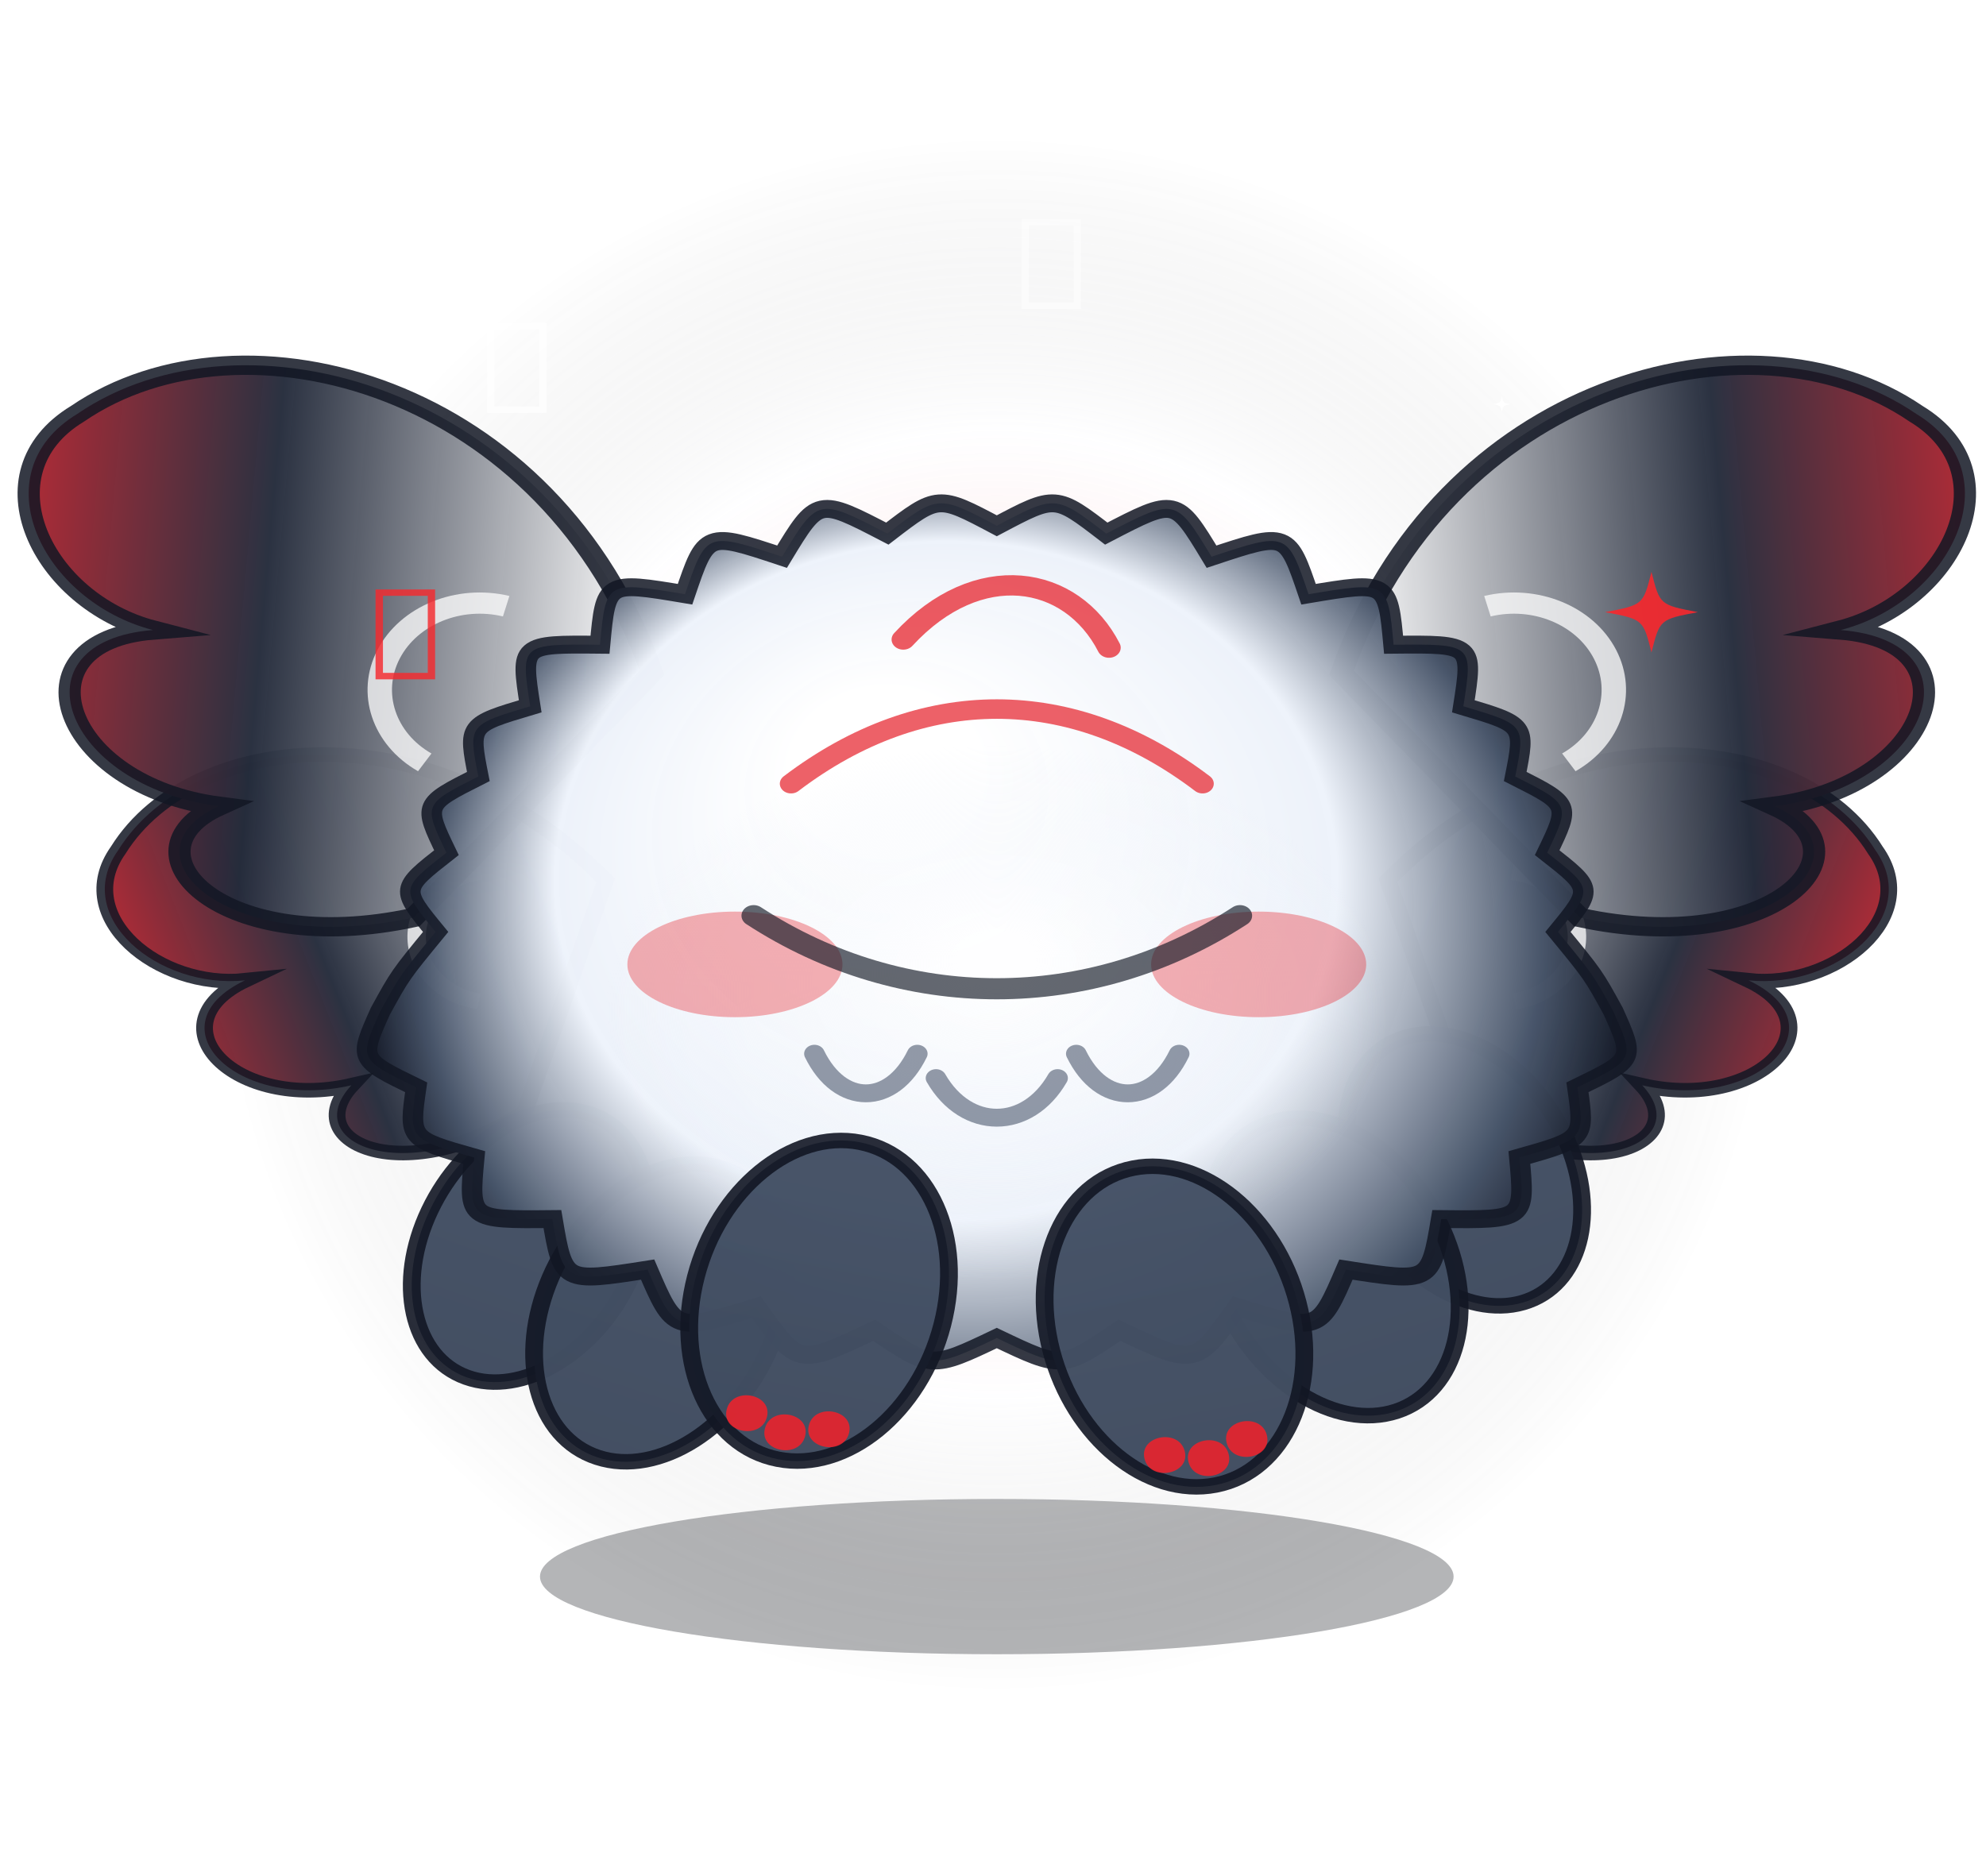
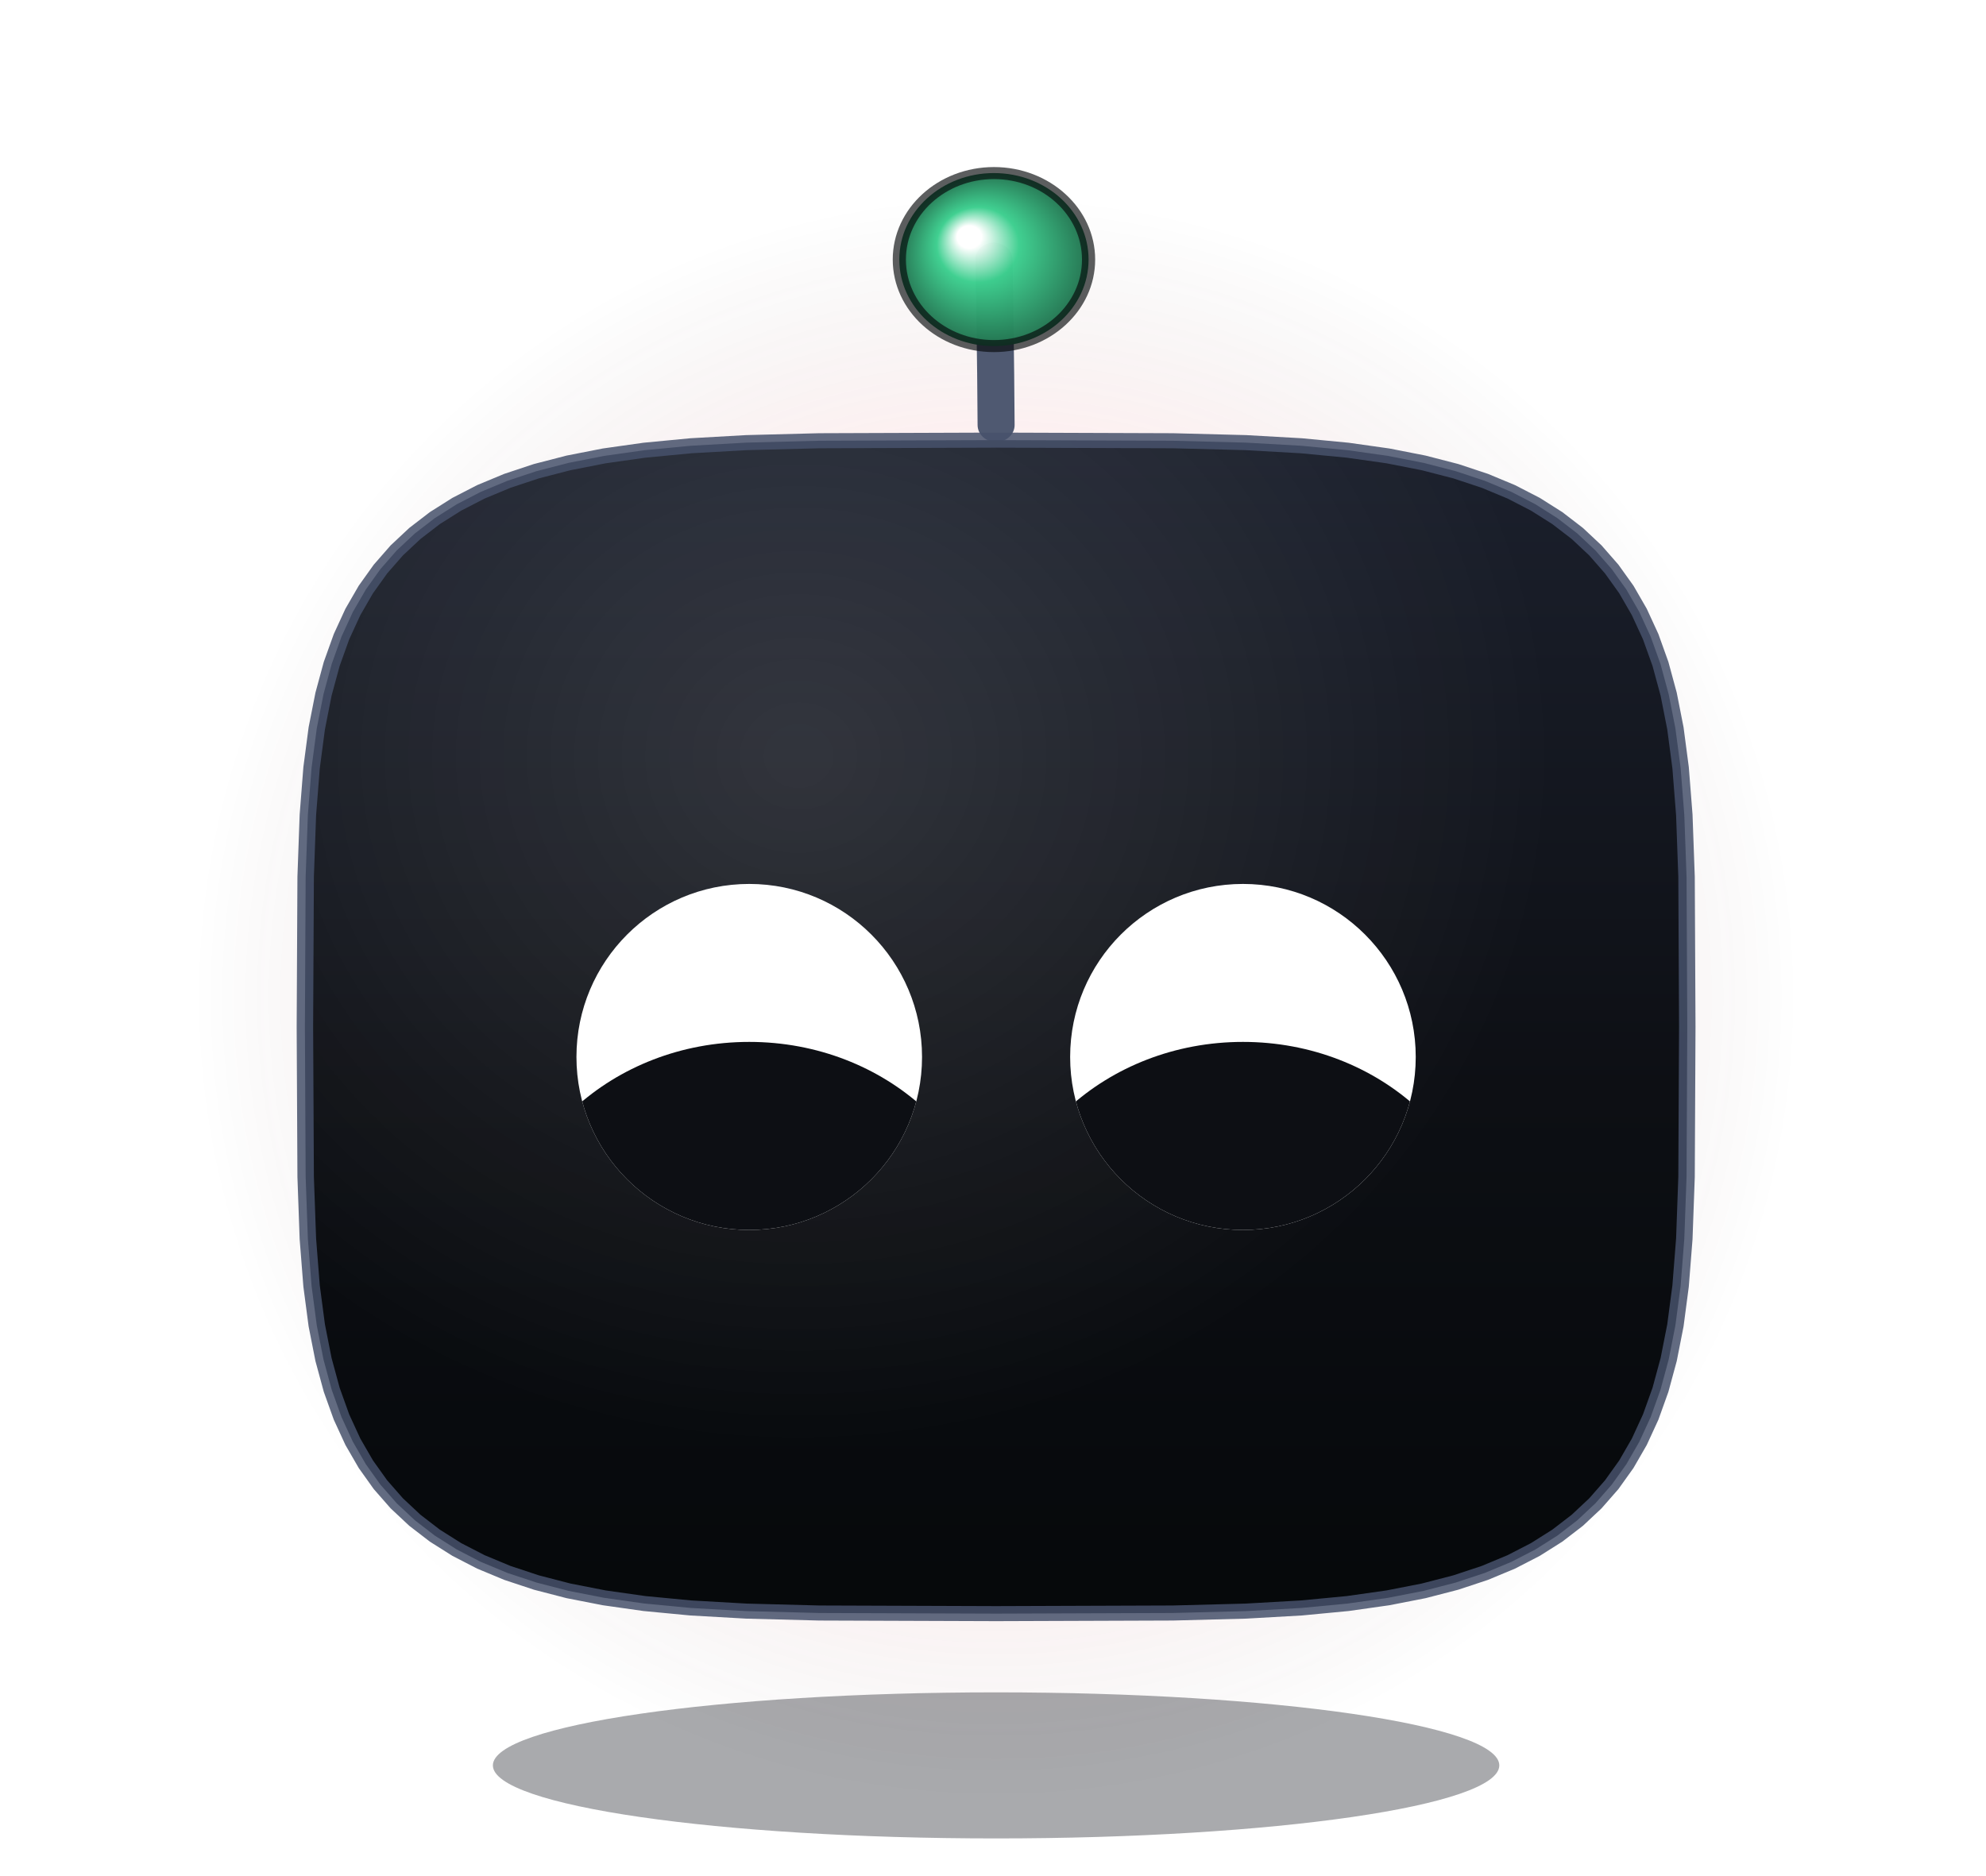
- <svg xmlns="http://www.w3.org/2000/svg" xmlns:xlink="http://www.w3.org/1999/xlink" width="360" height="340" viewBox="0 0 360 340">
+ <svg xmlns="http://www.w3.org/2000/svg" width="360" height="340" viewBox="0 0 360 340">
  <defs>
-     <g>
-       <g id="glyph-0-0">
-         <path d="M 2.469 0 L 2.469 -16.297 L 13.266 -16.297 L 13.266 0 Z M 3.812 -1.172 L 11.938 -1.172 L 11.938 -15.141 L 3.812 -15.141 Z M 3.812 -1.172 " />
-       </g>
-     </g>
-     <radialGradient id="radial-pattern-0" gradientUnits="userSpaceOnUse" cx="0" cy="-2" fx="0" fy="-2" r="90.167" gradientTransform="matrix(1.565217, 0, 0, 1.565217, 180.688, 168.9594)">
-       <stop offset="0.155" stop-color="rgb(98%, 22%, 22%)" stop-opacity="0.32" />
-       <stop offset="0.62" stop-color="rgb(98%, 98%, 100%)" stop-opacity="0.12" />
+     <radialGradient id="radial-pattern-0" gradientUnits="userSpaceOnUse" cx="0" cy="0" fx="0" fy="0" r="102.736" gradientTransform="matrix(1.416667, 0, 0, 1.416667, 180.5607, 180.7208)">
+       <stop offset="0.156" stop-color="rgb(24%, 81%, 56%)" stop-opacity="0.28" />
+       <stop offset="0.705" stop-color="rgb(90%, 28%, 30%)" stop-opacity="0.08" />
      <stop offset="1" stop-color="rgb(0%, 0%, 0%)" stop-opacity="0" />
    </radialGradient>
-     <linearGradient id="linear-pattern-0" gradientUnits="userSpaceOnUse" x1="0" y1="-12" x2="58" y2="20">
-       <stop offset="0" stop-color="rgb(100%, 100%, 100%)" stop-opacity="0.99" />
-       <stop offset="0.52" stop-color="rgb(14%, 17%, 23%)" stop-opacity="0.97" />
-       <stop offset="1" stop-color="rgb(90%, 14%, 18%)" stop-opacity="0.98" />
+     <radialGradient id="radial-pattern-1" gradientUnits="userSpaceOnUse" cx="-0.261" cy="-98" fx="-3.711" fy="-101.45" r="11.5">
+       <stop offset="0.13" stop-color="rgb(100%, 100%, 100%)" stop-opacity="0.98" />
+       <stop offset="0.435" stop-color="rgb(24%, 81%, 56%)" stop-opacity="0.98" />
+       <stop offset="1" stop-color="rgb(13.2%, 44.55%, 30.8%)" stop-opacity="0.98" />
+     </radialGradient>
+     <linearGradient id="linear-pattern-0" gradientUnits="userSpaceOnUse" x1="0" y1="-78" x2="0" y2="86" gradientTransform="matrix(1.491552, 0, 0, 1.363864, 180.5607, 180.7208)">
+       <stop offset="0" stop-color="rgb(11%, 13%, 18%)" stop-opacity="1" />
+       <stop offset="0.55" stop-color="rgb(5%, 6%, 8%)" stop-opacity="1" />
+       <stop offset="1" stop-color="rgb(2%, 3%, 4%)" stop-opacity="1" />
    </linearGradient>
-     <linearGradient id="linear-pattern-1" gradientUnits="userSpaceOnUse" x1="0" y1="-12" x2="58" y2="20" gradientTransform="matrix(1, 0, 0, 1, 0.000000000000028422, -0.000000000000028422)">
-       <stop offset="0" stop-color="rgb(100%, 100%, 100%)" stop-opacity="0.99" />
-       <stop offset="0.52" stop-color="rgb(14%, 17%, 23%)" stop-opacity="0.97" />
-       <stop offset="1" stop-color="rgb(90%, 14%, 18%)" stop-opacity="0.98" />
-     </linearGradient>
-     <linearGradient id="linear-pattern-2" gradientUnits="userSpaceOnUse" x1="0" y1="-12" x2="58" y2="20" gradientTransform="matrix(1, 0, -0.000000000000000056, 1, -0.000000000000014211, -0.000000000000007105)">
-       <stop offset="0" stop-color="rgb(100%, 100%, 100%)" stop-opacity="0.99" />
-       <stop offset="0.52" stop-color="rgb(14%, 17%, 23%)" stop-opacity="0.97" />
-       <stop offset="1" stop-color="rgb(90%, 14%, 18%)" stop-opacity="0.98" />
-     </linearGradient>
-     <linearGradient id="linear-pattern-3" gradientUnits="userSpaceOnUse" x1="0" y1="-12" x2="58" y2="20" gradientTransform="matrix(1, 0, -0.000000000000000056, 1, 0.000000000000007105, 0)">
-       <stop offset="0" stop-color="rgb(100%, 100%, 100%)" stop-opacity="0.99" />
-       <stop offset="0.52" stop-color="rgb(14%, 17%, 23%)" stop-opacity="0.97" />
-       <stop offset="1" stop-color="rgb(90%, 14%, 18%)" stop-opacity="0.98" />
-     </linearGradient>
-     <linearGradient id="linear-pattern-4" gradientUnits="userSpaceOnUse" x1="0" y1="-17.5" x2="0" y2="17.5" gradientTransform="matrix(11.5, 0, 0, 17.5, 0, 0)">
-       <stop offset="0" stop-color="rgb(100%, 100%, 100%)" stop-opacity="0.99" />
-       <stop offset="0.45" stop-color="rgb(28%, 33%, 41%)" stop-opacity="0.98" />
-       <stop offset="1" stop-color="rgb(7%, 9%, 14%)" stop-opacity="0.99" />
-     </linearGradient>
-     <linearGradient id="linear-pattern-5" gradientUnits="userSpaceOnUse" x1="0" y1="-17.5" x2="0" y2="17.5" gradientTransform="matrix(11.5, 0.000000000000000888, 0.000000000000000888, 17.5, 0.000000000000028422, -0.000000000000028422)">
-       <stop offset="0" stop-color="rgb(100%, 100%, 100%)" stop-opacity="0.99" />
-       <stop offset="0.45" stop-color="rgb(28%, 33%, 41%)" stop-opacity="0.98" />
-       <stop offset="1" stop-color="rgb(7%, 9%, 14%)" stop-opacity="0.99" />
-     </linearGradient>
-     <linearGradient id="linear-pattern-6" gradientUnits="userSpaceOnUse" x1="0" y1="-19" x2="0" y2="19" gradientTransform="matrix(12.5, 0, 0, 19, 0, 0)">
-       <stop offset="0" stop-color="rgb(100%, 100%, 100%)" stop-opacity="0.99" />
-       <stop offset="0.45" stop-color="rgb(28%, 33%, 41%)" stop-opacity="0.98" />
-       <stop offset="1" stop-color="rgb(7%, 9%, 14%)" stop-opacity="0.99" />
-     </linearGradient>
-     <linearGradient id="linear-pattern-7" gradientUnits="userSpaceOnUse" x1="0" y1="-19" x2="0" y2="19" gradientTransform="matrix(12.5, 0, 0.000000000000001776, 19, 0, 0)">
-       <stop offset="0" stop-color="rgb(100%, 100%, 100%)" stop-opacity="0.99" />
-       <stop offset="0.45" stop-color="rgb(28%, 33%, 41%)" stop-opacity="0.98" />
-       <stop offset="1" stop-color="rgb(7%, 9%, 14%)" stop-opacity="0.99" />
-     </linearGradient>
-     <radialGradient id="radial-pattern-1" gradientUnits="userSpaceOnUse" cx="0" cy="5" fx="-14.069" fy="-24.31" r="68" gradientTransform="matrix(1, 0, 0, 1, -0.000000000000014211, 0)">
-       <stop offset="0.147" stop-color="rgb(100%, 100%, 100%)" stop-opacity="1" />
-       <stop offset="0.616" stop-color="rgb(93%, 95%, 98%)" stop-opacity="0.99" />
-       <stop offset="0.881" stop-color="rgb(28%, 33%, 41%)" stop-opacity="0.98" />
-       <stop offset="1" stop-color="rgb(7%, 9%, 14%)" stop-opacity="0.96" />
+     <radialGradient id="radial-pattern-2" gradientUnits="userSpaceOnUse" cx="-24" cy="-32" fx="-24" fy="-32" r="92">
+       <stop offset="0.043" stop-color="rgb(100%, 100%, 100%)" stop-opacity="0.12" />
+       <stop offset="1" stop-color="rgb(100%, 100%, 100%)" stop-opacity="0" />
    </radialGradient>
-     <radialGradient id="radial-pattern-2" gradientUnits="userSpaceOnUse" cx="0" cy="0" fx="0" fy="-0.222" r="1" gradientTransform="matrix(71.20264, 0, 0, 48.59547, 180.688, 183.6853)">
-       <stop offset="0.1" stop-color="rgb(100%, 100%, 100%)" stop-opacity="0.85" />
-       <stop offset="1" stop-color="rgb(93%, 95%, 98%)" stop-opacity="0" />
-     </radialGradient>
-     <linearGradient id="linear-pattern-8" gradientUnits="userSpaceOnUse" x1="0" y1="-20" x2="0" y2="20" gradientTransform="matrix(13.5, 0, 0.000000000000000888, 20, 0, 0)">
-       <stop offset="0" stop-color="rgb(100%, 100%, 100%)" stop-opacity="0.99" />
-       <stop offset="0.45" stop-color="rgb(28%, 33%, 41%)" stop-opacity="0.98" />
-       <stop offset="1" stop-color="rgb(7%, 9%, 14%)" stop-opacity="0.99" />
-     </linearGradient>
-     <linearGradient id="linear-pattern-9" gradientUnits="userSpaceOnUse" x1="0" y1="-20" x2="0" y2="20" gradientTransform="matrix(13.5, 0.000000000000000444, 0, 20, 0.000000000000014211, 0.000000000000028422)">
-       <stop offset="0" stop-color="rgb(100%, 100%, 100%)" stop-opacity="0.99" />
-       <stop offset="0.45" stop-color="rgb(28%, 33%, 41%)" stop-opacity="0.98" />
-       <stop offset="1" stop-color="rgb(7%, 9%, 14%)" stop-opacity="0.99" />
-     </linearGradient>
+     <clipPath id="clip-0">
+       <path clip-rule="nonzero" d="M 104 160 L 168 160 L 168 223 L 104 223 Z M 104 160 " />
+     </clipPath>
+     <clipPath id="clip-1">
+       <path clip-rule="nonzero" d="M 167.137 191.633 C 167.137 208.957 153.113 223 135.812 223 C 118.516 223 104.492 208.957 104.492 191.633 C 104.492 174.309 118.516 160.262 135.812 160.262 C 153.113 160.262 167.137 174.309 167.137 191.633 " />
+     </clipPath>
+     <clipPath id="clip-2">
+       <path clip-rule="nonzero" d="M 104 188 L 168 188 L 168 223 L 104 223 Z M 104 188 " />
+     </clipPath>
+     <clipPath id="clip-3">
+       <path clip-rule="nonzero" d="M 167.137 191.633 C 167.137 208.957 153.113 223 135.812 223 C 118.516 223 104.492 208.957 104.492 191.633 C 104.492 174.309 118.516 160.262 135.812 160.262 C 153.113 160.262 167.137 174.309 167.137 191.633 " />
+     </clipPath>
+     <clipPath id="clip-4">
+       <path clip-rule="nonzero" d="M 193 160 L 257 160 L 257 223 L 193 223 Z M 193 160 " />
+     </clipPath>
+     <clipPath id="clip-5">
+       <path clip-rule="nonzero" d="M 256.629 191.633 C 256.629 208.957 242.605 223 225.309 223 C 208.008 223 193.984 208.957 193.984 191.633 C 193.984 174.309 208.008 160.262 225.309 160.262 C 242.605 160.262 256.629 174.309 256.629 191.633 " />
+     </clipPath>
+     <clipPath id="clip-6">
+       <path clip-rule="nonzero" d="M 193 188 L 257 188 L 257 223 L 193 223 Z M 193 188 " />
+     </clipPath>
+     <clipPath id="clip-7">
+       <path clip-rule="nonzero" d="M 256.629 191.633 C 256.629 208.957 242.605 223 225.309 223 C 208.008 223 193.984 208.957 193.984 191.633 C 193.984 174.309 208.008 160.262 225.309 160.262 C 242.605 160.262 256.629 174.309 256.629 191.633 " />
+     </clipPath>
  </defs>
-   <path fill-rule="nonzero" fill="rgb(2%, 3%, 6%)" fill-opacity="0.3" d="M 263.492 285.844 C 263.492 293.617 226.418 299.922 180.688 299.922 C 134.957 299.922 97.883 293.617 97.883 285.844 C 97.883 278.07 134.957 271.766 180.688 271.766 C 226.418 271.766 263.492 278.07 263.492 285.844 " />
-   <path fill-rule="nonzero" fill="url(#radial-pattern-0)" d="M 321.82 165.828 C 321.82 243.773 258.633 306.961 180.688 306.961 C 102.742 306.961 39.559 243.773 39.559 165.828 C 39.559 87.883 102.742 24.699 180.688 24.699 C 258.633 24.699 321.82 87.883 321.82 165.828 " />
-   <path fill-rule="nonzero" fill="url(#linear-pattern-0)" stroke-width="2" stroke-linecap="butt" stroke-linejoin="miter" stroke="rgb(7%, 9%, 14%)" stroke-opacity="0.85" stroke-miterlimit="10" d="M 0.001 -14 C 24.001 -34.001 52 -26.001 58.001 -8 C 61.999 2.001 49.999 9.999 40.001 6.999 C 49.999 15.001 37.999 25.001 24.999 18.999 C 30.001 28.001 15.999 32.001 4.001 19 Z M 0.001 -14 " transform="matrix(-1.49602, -0.228587, -0.263158, 1.299489, 106.0948, 177.795)" />
-   <path fill="none" stroke-width="2.2" stroke-linecap="butt" stroke-linejoin="miter" stroke="rgb(100%, 100%, 100%)" stroke-opacity="0.75" stroke-miterlimit="10" d="M 14.783 -12.56 C 18.991 -11.192 21.582 -6.964 20.888 -2.592 C 20.198 1.781 16.427 5.001 11.999 5.001 " transform="matrix(-1.49602, -0.228587, -0.263158, 1.299489, 106.0948, 177.795)" />
-   <path fill-rule="nonzero" fill="url(#linear-pattern-1)" stroke-width="2" stroke-linecap="butt" stroke-linejoin="miter" stroke="rgb(7%, 9%, 14%)" stroke-opacity="0.85" stroke-miterlimit="10" d="M 0 -14 C 24 -34.001 51.999 -26.001 58 -8 C 62.001 2.001 50.001 9.999 40.001 6.999 C 50.001 15.001 37.999 25.001 25.001 18.999 C 30 28.001 15.999 32.001 4 19 Z M 0 -14 " transform="matrix(1.49602, -0.228587, 0.263158, 1.299489, 255.2812, 177.795)" />
-   <path fill="none" stroke-width="2.2" stroke-linecap="butt" stroke-linejoin="miter" stroke="rgb(100%, 100%, 100%)" stroke-opacity="0.75" stroke-miterlimit="10" d="M 14.782 -12.561 C 18.99 -11.192 21.581 -6.964 20.89 -2.591 C 20.197 1.781 16.427 5.001 12.001 5.001 " transform="matrix(1.49602, -0.228587, 0.263158, 1.299489, 255.2812, 177.795)" />
-   <path fill-rule="nonzero" fill="url(#linear-pattern-2)" stroke-width="2" stroke-linecap="butt" stroke-linejoin="miter" stroke="rgb(7%, 9%, 14%)" stroke-opacity="0.85" stroke-miterlimit="10" d="M 0 -14 C 23.999 -34 51.999 -26 58 -8.001 C 62 2.001 49.999 9.999 40 7 C 50 15 38 24.999 25.001 19 C 30.001 27.999 16 32.001 4 19.001 Z M 0 -14 " transform="matrix(-1.681167, -0.961194, -1.106563, 1.460313, 102.7042, 142.4528)" />
-   <path fill="none" stroke-width="2.2" stroke-linecap="butt" stroke-linejoin="miter" stroke="rgb(100%, 100%, 100%)" stroke-opacity="0.75" stroke-miterlimit="10" d="M 14.78 -12.559 C 18.991 -11.191 21.581 -6.964 20.889 -2.591 C 20.196 1.78 16.427 5 12.001 5 " transform="matrix(-1.681167, -0.961194, -1.106563, 1.460313, 102.7042, 142.4528)" />
-   <path fill-rule="nonzero" fill="url(#linear-pattern-3)" stroke-width="2" stroke-linecap="butt" stroke-linejoin="miter" stroke="rgb(7%, 9%, 14%)" stroke-opacity="0.85" stroke-miterlimit="10" d="M 0 -14 C 24 -33.999 51.999 -26 58.001 -8 C 61.999 2.001 50 10 40 7 C 50 14.999 38 24.999 25.001 19 C 30 27.999 16 32 4 19.001 Z M 0 -14 " transform="matrix(1.681167, -0.961194, 1.106563, 1.460313, 258.6718, 142.4528)" />
-   <path fill="none" stroke-width="2.2" stroke-linecap="butt" stroke-linejoin="miter" stroke="rgb(100%, 100%, 100%)" stroke-opacity="0.75" stroke-miterlimit="10" d="M 14.781 -12.558 C 18.991 -11.192 21.581 -6.965 20.889 -2.592 C 20.197 1.781 16.427 5 12.001 4.999 " transform="matrix(1.681167, -0.961194, 1.106563, 1.460313, 258.6718, 142.4528)" />
-   <path fill-rule="nonzero" fill="url(#linear-pattern-4)" stroke-width="1.9" stroke-linecap="butt" stroke-linejoin="miter" stroke="rgb(7%, 9%, 14%)" stroke-opacity="0.9" stroke-miterlimit="10" d="M 11.5 -0 C 11.5 9.666 6.351 17.499 -0.001 17.5 C -6.35 17.5 -11.499 9.665 -11.501 -0 C -11.5 -9.665 -6.351 -17.501 -0.001 -17.501 C 6.352 -17.499 11.501 -9.664 11.5 -0 " transform="matrix(1.566845, 0.562294, -0.647334, 1.36101, 95.92295, 225.8974)" />
-   <path fill-rule="nonzero" fill="url(#linear-pattern-5)" stroke-width="1.9" stroke-linecap="butt" stroke-linejoin="miter" stroke="rgb(7%, 9%, 14%)" stroke-opacity="0.9" stroke-miterlimit="10" d="M 11.5 0 C 11.499 9.665 6.351 17.501 -0.001 17.501 C -6.351 17.499 -11.501 9.665 -11.5 0 C -11.499 -9.665 -6.351 -17.5 0.001 -17.5 C 6.352 -17.501 11.499 -9.665 11.5 0 " transform="matrix(1.562835, -0.570653, 0.656958, 1.357526, 265.453, 212.1088)" />
-   <path fill-rule="nonzero" fill="url(#linear-pattern-6)" stroke-width="1.9" stroke-linecap="butt" stroke-linejoin="miter" stroke="rgb(7%, 9%, 14%)" stroke-opacity="0.9" stroke-miterlimit="10" d="M 12.499 -0 C 12.5 10.495 6.904 18.999 -0 19 C -6.904 19 -12.5 10.494 -12.501 -0.001 C -12.5 -10.493 -6.903 -19.001 -0.001 -19.001 C 6.904 -18.999 12.5 -10.493 12.499 -0 " transform="matrix(1.587522, 0.516684, -0.594826, 1.37897, 119.6572, 238.0421)" />
-   <path fill-rule="nonzero" fill="url(#linear-pattern-7)" stroke-width="1.9" stroke-linecap="butt" stroke-linejoin="miter" stroke="rgb(7%, 9%, 14%)" stroke-opacity="0.9" stroke-miterlimit="10" d="M 12.5 0 C 12.501 10.493 6.905 18.999 -0 19.001 C -6.904 19 -12.5 10.494 -12.501 0.001 C -12.5 -10.495 -6.904 -19 -0 -19 C 6.904 -18.999 12.499 -10.493 12.5 0 " transform="matrix(1.585298, -0.521813, 0.60073, 1.377038, 241.7188, 229.6981)" />
-   <path fill-rule="nonzero" fill="url(#radial-pattern-1)" stroke-width="2.2" stroke-linecap="butt" stroke-linejoin="miter" stroke="rgb(7%, 9%, 14%)" stroke-opacity="0.85" stroke-miterlimit="10" d="M 60 0.001 C 63.788 5.304 63.788 5.304 65.908 9.755 C 68.226 15.702 68.226 15.702 62.085 19.135 C 62.878 25.501 62.878 25.501 55.876 27.779 C 56.498 35.456 56.498 35.456 47.518 35.355 C 46.366 43.202 46.366 43.202 37.334 41.573 C 34.454 49.29 34.454 49.29 25.716 46.194 C 21.216 53.481 21.216 53.481 13.11 49.04 C 6.988 53.836 6.988 53.836 -0 50.001 C -6.989 53.836 -6.989 53.836 -13.111 49.04 C -21.217 53.481 -21.217 53.481 -25.717 46.194 C -34.454 49.29 -34.454 49.29 -37.335 41.573 C -46.367 43.202 -46.367 43.202 -47.517 35.355 C -56.498 35.456 -56.498 35.456 -55.874 27.779 C -62.879 25.501 -62.879 25.501 -62.084 19.135 C -68.227 15.702 -68.227 15.702 -65.909 9.755 C -63.786 5.304 -63.786 5.304 -60.001 0.001 C -63.786 -5.302 -63.786 -5.302 -58.846 -9.755 C -61.337 -15.703 -61.337 -15.703 -55.434 -19.135 C -56.528 -25.501 -56.528 -25.501 -49.888 -27.777 C -50.932 -35.454 -50.932 -35.454 -42.427 -35.356 C -41.798 -43.203 -41.798 -43.203 -33.335 -41.574 C -31.06 -49.288 -31.06 -49.288 -22.961 -46.195 C -19.127 -53.481 -19.127 -53.481 -11.705 -49.038 C -6.281 -53.834 -6.281 -53.834 -0 -50.001 C 6.283 -53.834 6.283 -53.834 11.705 -49.038 C 19.127 -53.481 19.127 -53.481 22.961 -46.195 C 31.06 -49.288 31.06 -49.288 33.334 -41.574 C 41.8 -43.203 41.8 -43.203 42.426 -35.356 C 50.933 -35.454 50.933 -35.454 49.887 -27.777 C 56.528 -25.501 56.528 -25.501 55.433 -19.135 C 61.337 -15.703 61.337 -15.703 58.848 -9.755 C 63.788 -5.302 63.788 -5.302 60 0.001 Z M 60 0.001 " transform="matrix(1.695301, 0, 0, 1.47259, 180.688, 168.9594)" />
-   <path fill-rule="nonzero" fill="url(#radial-pattern-2)" d="M 251.891 183.684 C 251.891 210.523 220.012 232.281 180.688 232.281 C 141.363 232.281 109.484 210.523 109.484 183.684 C 109.484 156.848 141.363 135.09 180.688 135.09 C 220.012 135.09 251.891 156.848 251.891 183.684 " />
-   <path fill-rule="nonzero" fill="rgb(90%, 14%, 18%)" fill-opacity="0.36" d="M 152.715 174.852 C 152.715 180.137 143.988 184.422 133.219 184.422 C 122.453 184.422 113.723 180.137 113.723 174.852 C 113.723 169.562 122.453 165.277 133.219 165.277 C 143.988 165.277 152.715 169.562 152.715 174.852 " />
-   <path fill-rule="nonzero" fill="rgb(90%, 14%, 18%)" fill-opacity="0.36" d="M 247.652 174.852 C 247.652 180.137 238.922 184.422 228.156 184.422 C 217.391 184.422 208.66 180.137 208.66 174.852 C 208.66 169.562 217.391 165.277 228.156 165.277 C 238.922 165.277 247.652 169.562 247.652 174.852 " />
-   <path fill="none" stroke-width="2.5" stroke-linecap="round" stroke-linejoin="miter" stroke="rgb(90%, 14%, 18%)" stroke-opacity="0.75" stroke-miterlimit="10" d="M -10 -36.001 C -2 -46.001 8 -44.001 12 -35.001 " transform="matrix(1.695301, 0, 0, 1.47259, 180.688, 168.9594)" />
-   <path fill="none" stroke-width="2.4" stroke-linecap="round" stroke-linejoin="miter" stroke="rgb(90%, 14%, 18%)" stroke-opacity="0.72" stroke-miterlimit="10" d="M -22 -18.249 C -8 -30.499 8 -30.499 22 -18.249 " transform="matrix(1.695301, 0, 0, 1.47259, 180.688, 168.9594)" />
-   <path fill="none" stroke-width="2.6" stroke-linecap="round" stroke-linejoin="miter" stroke="rgb(7%, 9%, 14%)" stroke-opacity="0.65" stroke-miterlimit="10" d="M -26 -1.999 C -10 9.999 10 9.999 26 -1.999 " transform="matrix(1.695301, 0, 0, 1.47259, 180.688, 168.9594)" />
-   <path fill="none" stroke-width="2.2" stroke-linecap="round" stroke-linejoin="miter" stroke="rgb(28%, 33%, 41%)" stroke-opacity="0.58" stroke-miterlimit="10" d="M -19.5 14.999 C -16.749 21.501 -11.249 21.501 -8.5 14.999 " transform="matrix(1.695301, 0, 0, 1.47259, 180.688, 168.9594)" />
-   <path fill="none" stroke-width="2.2" stroke-linecap="round" stroke-linejoin="miter" stroke="rgb(28%, 33%, 41%)" stroke-opacity="0.58" stroke-miterlimit="10" d="M -6.5 17.999 C -3.249 24.501 3.251 24.501 6.5 17.999 " transform="matrix(1.695301, 0, 0, 1.47259, 180.688, 168.9594)" />
-   <path fill="none" stroke-width="2.2" stroke-linecap="round" stroke-linejoin="miter" stroke="rgb(28%, 33%, 41%)" stroke-opacity="0.58" stroke-miterlimit="10" d="M 8.5 14.999 C 11.251 21.501 16.751 21.501 19.5 14.999 " transform="matrix(1.695301, 0, 0, 1.47259, 180.688, 168.9594)" />
-   <path fill-rule="nonzero" fill="url(#linear-pattern-8)" stroke-width="1.9" stroke-linecap="round" stroke-linejoin="miter" stroke="rgb(7%, 9%, 14%)" stroke-opacity="0.9" stroke-miterlimit="10" d="M 13.5 -0.001 C 13.499 11.047 7.457 20.001 -0 19.999 C -7.456 20 -13.501 11.045 -13.501 0 C -13.5 -11.045 -7.455 -20 -0.001 -20 C 7.455 -20.001 13.5 -11.046 13.5 -0.001 " transform="matrix(1.653915, 0.323394, -0.372304, 1.436641, 148.4773, 235.8386)" />
-   <path fill-rule="nonzero" fill="rgb(90%, 14%, 18%)" fill-opacity="0.92" d="M 139.016 256.934 C 137.922 261.145 130.645 259.723 131.738 255.508 C 132.828 251.293 140.105 252.719 139.016 256.934 " />
-   <path fill-rule="nonzero" fill="rgb(90%, 14%, 18%)" fill-opacity="0.92" d="M 145.938 260.398 C 144.844 264.613 137.566 263.191 138.66 258.977 C 139.75 254.762 147.027 256.184 145.938 260.398 " />
-   <path fill-rule="nonzero" fill="rgb(90%, 14%, 18%)" fill-opacity="0.92" d="M 153.898 259.844 C 152.809 264.055 145.531 262.633 146.621 258.418 C 147.715 254.207 154.992 255.629 153.898 259.844 " />
-   <path fill-rule="nonzero" fill="url(#linear-pattern-9)" stroke-width="1.9" stroke-linecap="round" stroke-linejoin="miter" stroke="rgb(7%, 9%, 14%)" stroke-opacity="0.9" stroke-miterlimit="10" d="M 13.5 -0.001 C 13.499 11.046 7.455 19.999 0.001 19.999 C -7.455 19.999 -13.501 11.045 -13.5 0 C -13.499 -11.047 -7.455 -20 0.001 -20 C 7.455 -20 13.501 -11.045 13.5 -0.001 " transform="matrix(1.653945, -0.32328, 0.372172, 1.436667, 212.8987, 240.5142)" />
-   <path fill-rule="nonzero" fill="rgb(90%, 14%, 18%)" fill-opacity="0.92" d="M 214.75 263.094 C 215.844 267.309 208.566 268.73 207.473 264.516 C 206.383 260.305 213.66 258.883 214.75 263.094 " />
-   <path fill-rule="nonzero" fill="rgb(90%, 14%, 18%)" fill-opacity="0.92" d="M 222.715 263.652 C 223.809 267.867 216.531 269.289 215.438 265.074 C 214.348 260.859 221.625 259.438 222.715 263.652 " />
-   <path fill-rule="nonzero" fill="rgb(90%, 14%, 18%)" fill-opacity="0.92" d="M 229.637 260.188 C 230.73 264.398 223.453 265.82 222.359 261.609 C 221.27 257.395 228.547 255.973 229.637 260.188 " />
-   <g fill="rgb(96%, 16%, 18%)" fill-opacity="0.816">
-     <use xlink:href="#glyph-0-0" x="65.605" y="123.168" />
+   <path fill-rule="nonzero" fill="rgb(2%, 3%, 6%)" fill-opacity="0.34" d="M 271.777 320.074 C 271.777 327.387 230.938 333.316 180.562 333.316 C 130.184 333.316 89.344 327.387 89.344 320.074 C 89.344 312.762 130.184 306.832 180.562 306.832 C 230.938 306.832 271.777 312.762 271.777 320.074 " />
+   <path fill-rule="nonzero" fill="url(#radial-pattern-0)" d="M 326.102 180.723 C 326.102 261.102 260.941 326.262 180.562 326.262 C 100.18 326.262 35.02 261.102 35.02 180.723 C 35.02 100.34 100.18 35.18 180.562 35.18 C 260.941 35.18 326.102 100.34 326.102 180.723 " />
+   <path fill="none" stroke-width="4.5" stroke-linecap="round" stroke-linejoin="miter" stroke="rgb(28%, 32%, 42%)" stroke-opacity="0.95" stroke-miterlimit="10" d="M 0.001 -76.001 C -0.051 -85.999 -0.182 -91.999 -0.261 -98 " transform="matrix(1.491552, 0, 0, 1.363864, 180.5607, 180.7208)" />
+   <path fill-rule="nonzero" fill="url(#radial-pattern-1)" stroke-width="1.6" stroke-linecap="round" stroke-linejoin="miter" stroke="rgb(2%, 3%, 4%)" stroke-opacity="0.65" stroke-miterlimit="10" d="M 11.239 -98 C 11.239 -91.65 6.09 -86.5 -0.261 -86.5 C -6.612 -86.5 -11.76 -91.65 -11.76 -98 C -11.76 -104.352 -6.612 -109.499 -0.261 -109.499 C 6.09 -109.499 11.239 -104.352 11.239 -98 " transform="matrix(1.491552, 0, 0, 1.363864, 180.5607, 180.7208)" />
+   <path fill-rule="nonzero" fill="url(#linear-pattern-0)" d="M 305.852 186.176 L 305.719 213.383 L 305.312 224.609 L 304.641 233.164 L 303.699 240.297 L 302.48 246.488 L 300.988 251.984 L 299.215 256.926 L 297.156 261.398 L 294.809 265.469 L 292.156 269.18 L 289.199 272.559 L 285.918 275.633 L 282.297 278.418 L 278.316 280.93 L 273.949 283.18 L 269.156 285.176 L 263.887 286.922 L 258.066 288.43 L 251.594 289.695 L 244.301 290.73 L 235.898 291.531 L 225.824 292.102 L 212.602 292.445 L 180.562 292.559 L 148.52 292.445 L 135.297 292.102 L 125.223 291.531 L 116.82 290.73 L 109.527 289.695 L 103.055 288.43 L 97.238 286.922 L 91.969 285.176 L 87.172 283.18 L 82.805 280.93 L 78.824 278.418 L 75.203 275.633 L 71.922 272.559 L 68.965 269.18 L 66.316 265.469 L 63.965 261.398 L 61.906 256.926 L 60.133 251.984 L 58.641 246.488 L 57.422 240.297 L 56.48 233.164 L 55.809 224.609 L 55.406 213.383 L 55.27 186.176 L 55.406 158.969 L 55.809 147.742 L 56.48 139.188 L 57.422 132.055 L 58.641 125.863 L 60.133 120.367 L 61.906 115.426 L 63.965 110.953 L 66.316 106.883 L 68.965 103.176 L 71.922 99.793 L 75.203 96.719 L 78.824 93.934 L 82.805 91.422 L 87.172 89.172 L 91.969 87.176 L 97.238 85.43 L 103.055 83.926 L 109.527 82.656 L 116.82 81.625 L 125.223 80.82 L 135.297 80.25 L 148.52 79.91 L 180.562 79.797 L 212.602 79.91 L 225.824 80.25 L 235.898 80.82 L 244.301 81.625 L 251.594 82.656 L 258.066 83.926 L 263.887 85.43 L 269.156 87.176 L 273.949 89.172 L 278.316 91.422 L 282.297 93.934 L 285.918 96.719 L 289.199 99.793 L 292.156 103.176 L 294.809 106.883 L 297.156 110.953 L 299.215 115.426 L 300.988 120.367 L 302.48 125.863 L 303.699 132.055 L 304.641 139.188 L 305.312 147.742 L 305.719 158.969 Z M 305.852 186.176 " />
+   <path fill-rule="nonzero" fill="url(#radial-pattern-2)" stroke-width="2" stroke-linecap="round" stroke-linejoin="miter" stroke="rgb(28%, 32%, 42%)" stroke-opacity="0.85" stroke-miterlimit="10" d="M 84 4 L 83.911 23.948 L 83.639 32.18 L 83.188 38.452 L 82.557 43.682 L 81.74 48.221 L 80.74 52.251 L 79.551 55.874 L 78.171 59.154 L 76.597 62.138 L 74.818 64.859 L 72.836 67.336 L 70.636 69.591 L 68.208 71.633 L 65.54 73.474 L 62.612 75.124 L 59.398 76.588 L 55.865 77.868 L 51.963 78.973 L 47.624 79.901 L 42.734 80.66 L 37.101 81.247 L 30.347 81.666 L 21.482 81.918 L 0.001 82.001 L -21.482 81.918 L -30.347 81.666 L -37.101 81.247 L -42.734 80.66 L -47.624 79.901 L -51.963 78.973 L -55.863 77.868 L -59.396 76.588 L -62.612 75.124 L -65.54 73.474 L -68.209 71.633 L -70.636 69.591 L -72.836 67.336 L -74.819 64.859 L -76.594 62.138 L -78.171 59.154 L -79.551 55.874 L -80.74 52.251 L -81.74 48.221 L -82.558 43.682 L -83.189 38.452 L -83.639 32.18 L -83.909 23.948 L -84.001 4 L -83.909 -15.949 L -83.639 -24.18 L -83.189 -30.453 L -82.558 -35.683 L -81.74 -40.222 L -80.74 -44.252 L -79.551 -47.875 L -78.171 -51.154 L -76.594 -54.139 L -74.819 -56.857 L -72.836 -59.337 L -70.636 -61.591 L -68.209 -63.633 L -65.54 -65.475 L -62.612 -67.125 L -59.396 -68.588 L -55.863 -69.869 L -51.963 -70.971 L -47.624 -71.902 L -42.734 -72.658 L -37.101 -73.248 L -30.347 -73.666 L -21.482 -73.916 L 0.001 -73.999 L 21.482 -73.916 L 30.347 -73.666 L 37.101 -73.248 L 42.734 -72.658 L 47.624 -71.902 L 51.963 -70.971 L 55.865 -69.869 L 59.398 -68.588 L 62.612 -67.125 L 65.54 -65.475 L 68.208 -63.633 L 70.636 -61.591 L 72.836 -59.337 L 74.818 -56.857 L 76.597 -54.139 L 78.171 -51.154 L 79.551 -47.875 L 80.74 -44.252 L 81.74 -40.222 L 82.557 -35.683 L 83.188 -30.453 L 83.639 -24.18 L 83.911 -15.949 Z M 84 4 " transform="matrix(1.491552, 0, 0, 1.363864, 180.5607, 180.7208)" />
+   <g clip-path="url(#clip-0)">
+     <g clip-path="url(#clip-1)">
+       <rect x="-36" y="-34" width="432" height="408" fill="rgb(100%, 100%, 100%)" fill-opacity="1" />
+     </g>
  </g>
-   <path fill-rule="nonzero" fill="rgb(96%, 16%, 18%)" fill-opacity="0.92" d="M 299.359 103.68 C 300.871 109.668 300.871 109.668 307.766 110.984 C 300.871 112.297 300.871 112.297 299.359 118.285 C 297.848 112.297 297.848 112.297 290.953 110.984 C 297.848 109.668 297.848 109.668 299.359 103.68 Z M 299.359 103.68 " />
-   <g fill="rgb(100%, 100%, 100%)" fill-opacity="0.649">
-     <use xlink:href="#glyph-0-0" x="85.809" y="74.867" />
+   <g clip-path="url(#clip-2)">
+     <g clip-path="url(#clip-3)">
+       <path fill-rule="nonzero" fill="rgb(5%, 6%, 8%)" fill-opacity="1" d="M 180.562 229.82 C 180.562 252.418 160.527 270.734 135.812 270.734 C 111.102 270.734 91.066 252.418 91.066 229.82 C 91.066 207.223 111.102 188.902 135.812 188.902 C 160.527 188.902 180.562 207.223 180.562 229.82 " />
+     </g>
  </g>
-   <path fill-rule="nonzero" fill="rgb(100%, 100%, 100%)" fill-opacity="0.92" d="M 272.234 71.91 C 272.52 73.039 272.52 73.039 273.816 73.285 C 272.52 73.535 272.52 73.535 272.234 74.66 C 271.949 73.535 271.949 73.535 270.652 73.285 C 271.949 73.039 271.949 73.039 272.234 71.91 Z M 272.234 71.91 " />
-   <g fill="rgb(100%, 100%, 100%)" fill-opacity="0.482">
-     <use xlink:href="#glyph-0-0" x="182.695" y="56.016" />
+   <g clip-path="url(#clip-4)">
+     <g clip-path="url(#clip-5)">
+       <rect x="-36" y="-34" width="432" height="408" fill="rgb(100%, 100%, 100%)" fill-opacity="1" />
+     </g>
+   </g>
+   <g clip-path="url(#clip-6)">
+     <g clip-path="url(#clip-7)">
+       <path fill-rule="nonzero" fill="rgb(5%, 6%, 8%)" fill-opacity="1" d="M 270.055 229.82 C 270.055 252.418 250.02 270.734 225.309 270.734 C 200.594 270.734 180.562 252.418 180.562 229.82 C 180.562 207.223 200.594 188.902 225.309 188.902 C 250.02 188.902 270.055 207.223 270.055 229.82 " />
+     </g>
  </g>
</svg>
